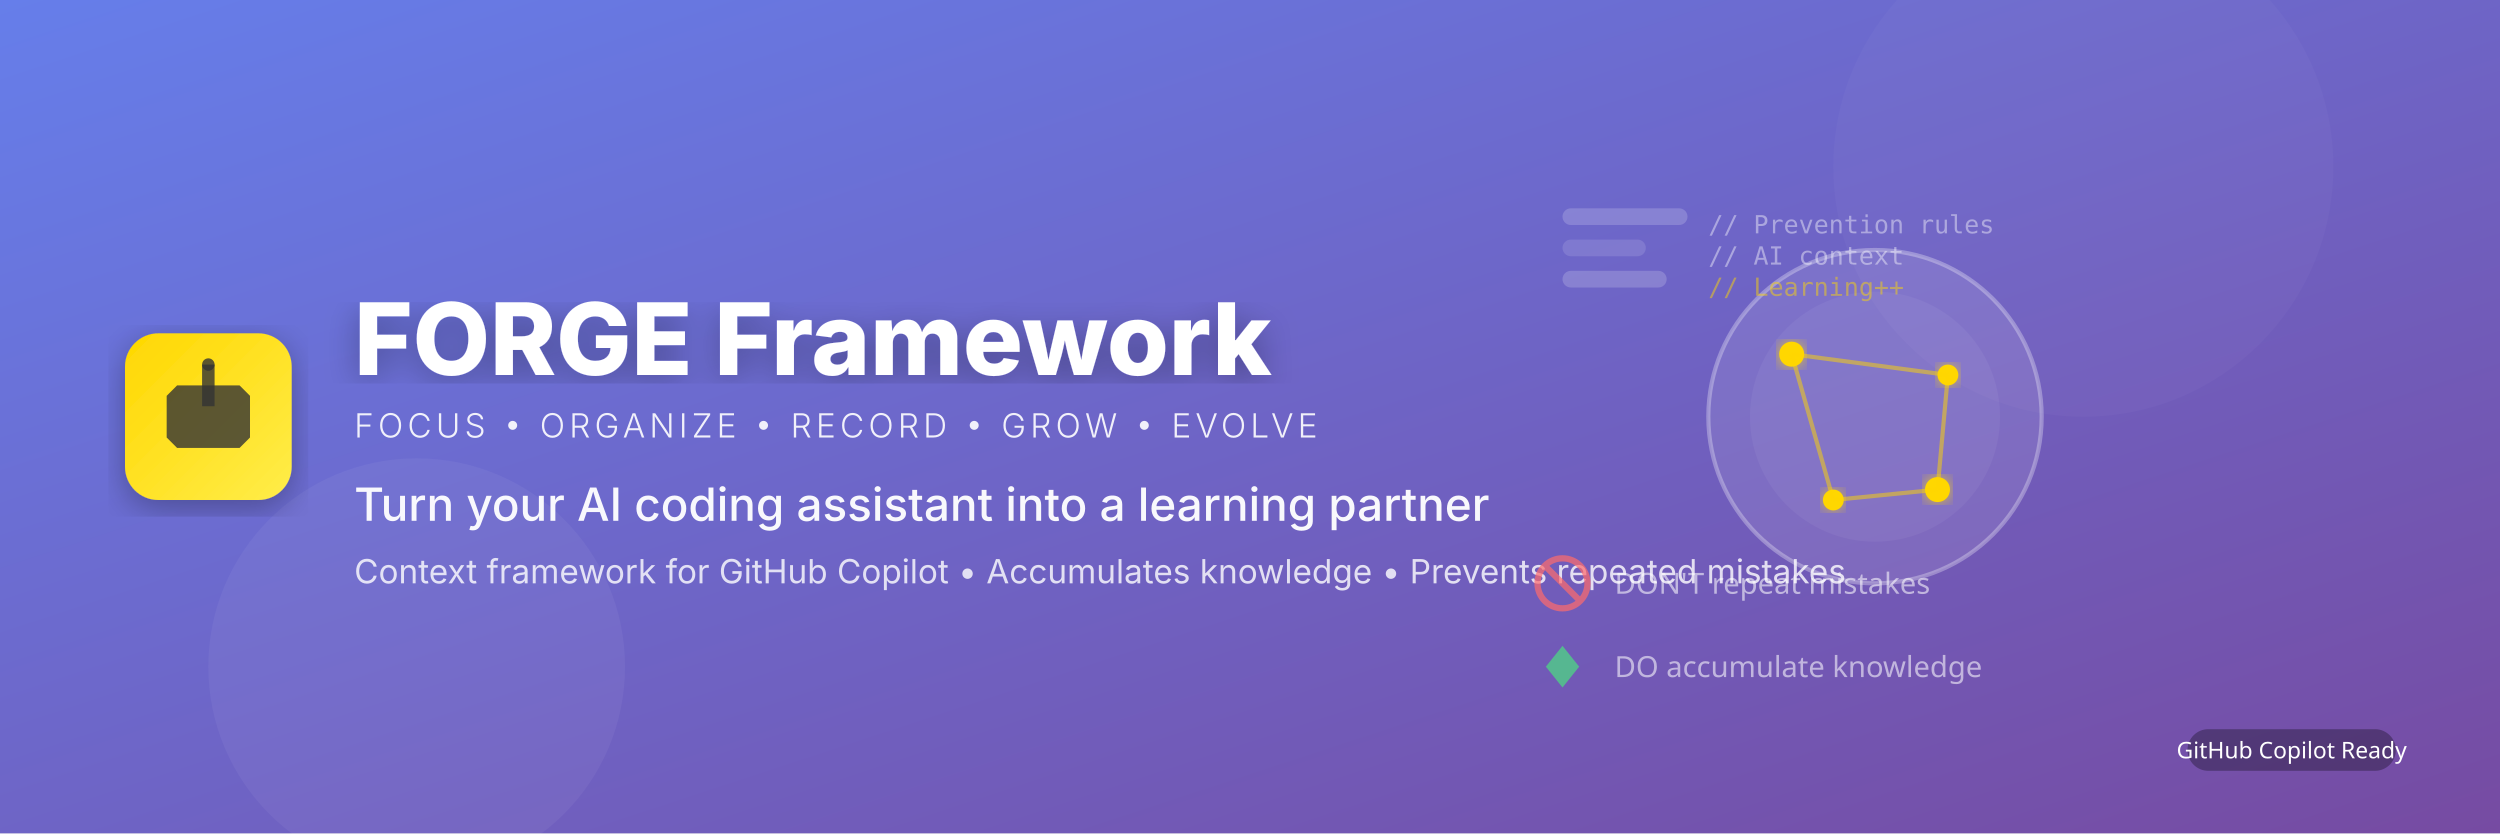
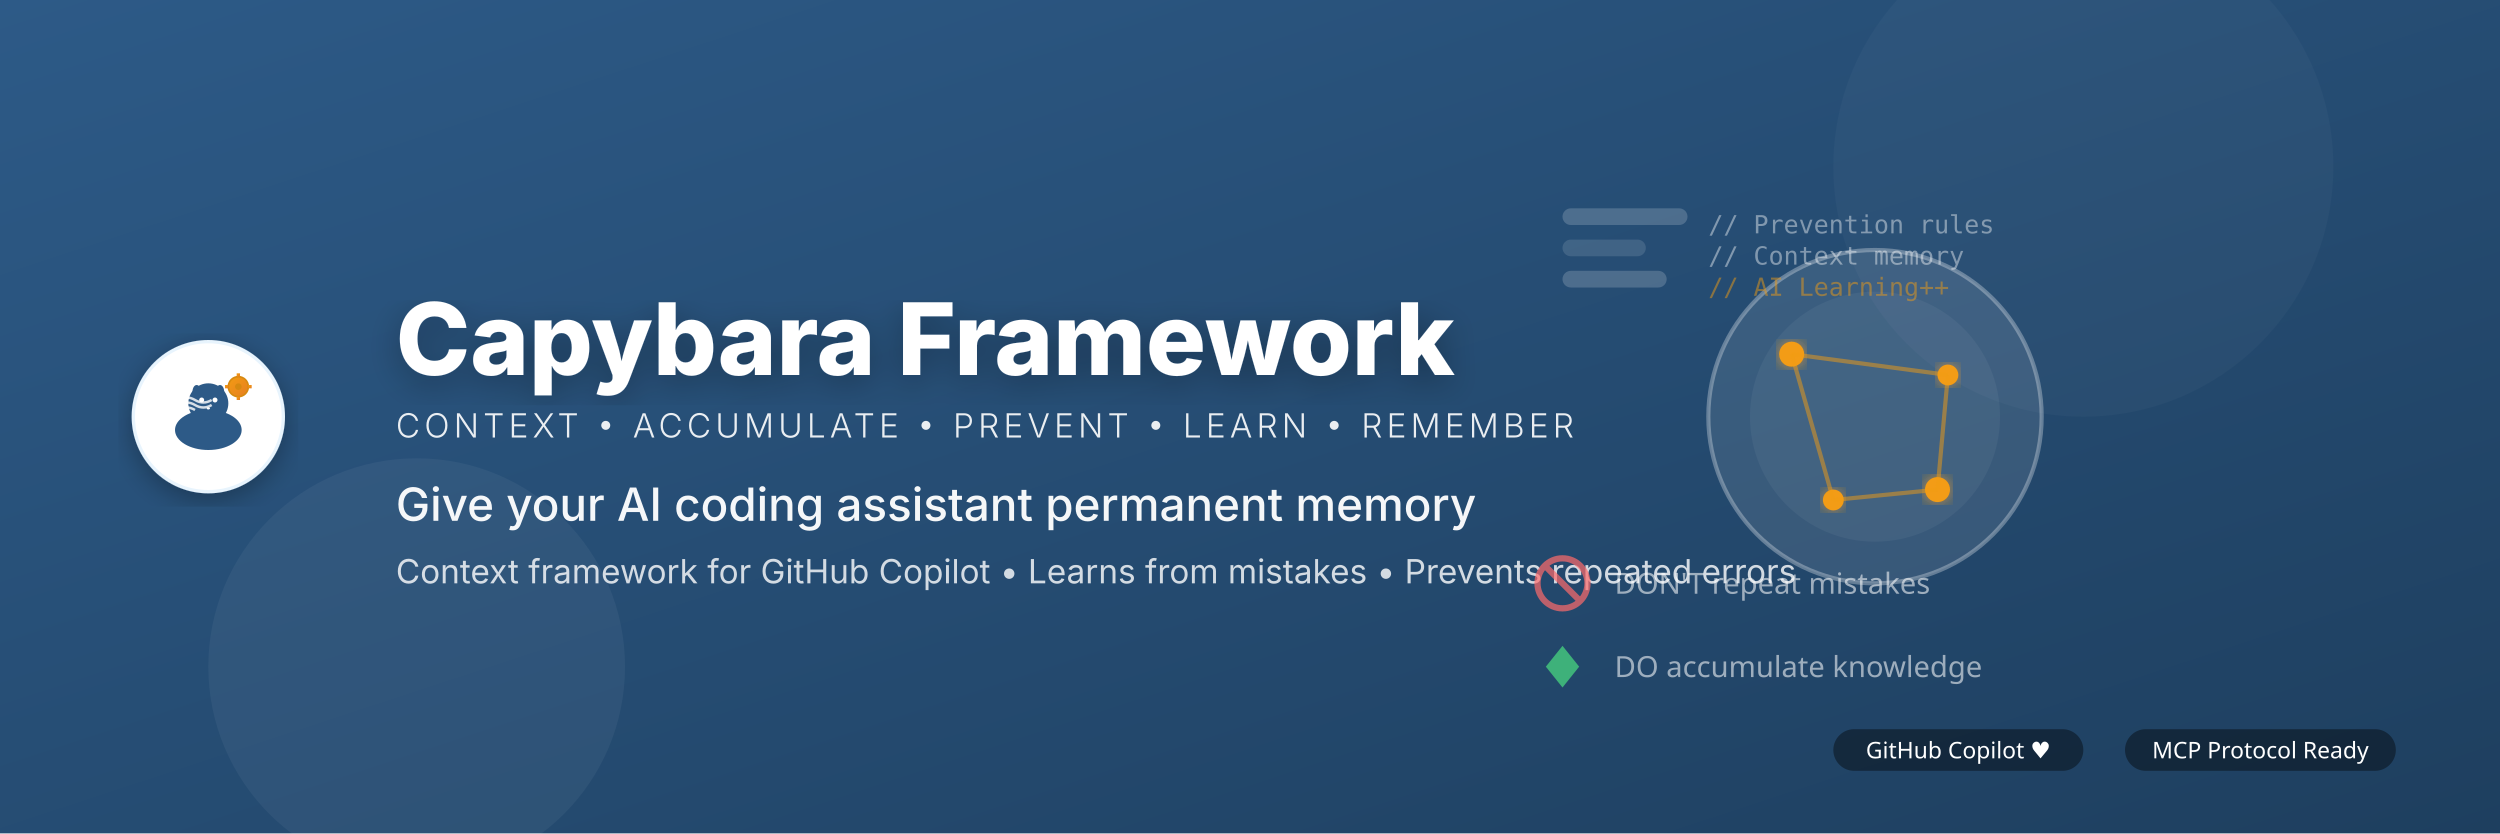
<svg xmlns="http://www.w3.org/2000/svg" width="1200" height="400" viewBox="0 0 1200 400">
  <defs>
    <linearGradient id="bgGradient" x1="0%" y1="0%" x2="100%" y2="100%">
-       <stop offset="0%" style="stop-color:#667eea;stop-opacity:1" />
-       <stop offset="100%" style="stop-color:#764ba2;stop-opacity:1" />
+       <stop offset="0%" style="stop-color:#2D5A87;stop-opacity:1" />
+       <stop offset="100%" style="stop-color:#1E3F5F;stop-opacity:1" />
    </linearGradient>
    <linearGradient id="iconGradient" x1="0%" y1="0%" x2="100%" y2="100%">
-       <stop offset="0%" style="stop-color:#ffd700;stop-opacity:1" />
-       <stop offset="100%" style="stop-color:#ffed4a;stop-opacity:1" />
+       <stop offset="0%" style="stop-color:#F39C12;stop-opacity:1" />
+       <stop offset="100%" style="stop-color:#E67E22;stop-opacity:1" />
    </linearGradient>
    <filter id="glow">
      <feGaussianBlur stdDeviation="4" result="coloredBlur" />
      <feMerge>
        <feMergeNode in="coloredBlur" />
        <feMergeNode in="SourceGraphic" />
      </feMerge>
    </filter>
    <filter id="shadow">
      <feDropShadow dx="0" dy="4" stdDeviation="8" flood-opacity="0.3" />
    </filter>
  </defs>
  <rect width="1200" height="400" fill="url(#bgGradient)" />
  <circle cx="200" cy="320" r="100" fill="rgba(255,255,255,0.05)" />
  <circle cx="1000" cy="80" r="120" fill="rgba(255,255,255,0.03)" />
-   <rect x="60" y="160" width="80" height="80" rx="16" fill="url(#iconGradient)" filter="url(#shadow)" />
-   <g transform="translate(100, 200)">
-     <path d="M-15,-15 L15,-15 L20,-10 L20,10 L15,15 L-15,15 L-20,10 L-20,-10 Z" fill="#333" opacity="0.8" />
-     <rect x="-3" y="-25" width="6" height="20" fill="#333" opacity="0.8" />
-     <circle cx="0" cy="-25" r="3" fill="#333" opacity="0.8" />
+   <g transform="translate(100, 200) scale(0.8)">
+     <circle cx="0" cy="0" r="45" fill="#FFFFFF" stroke="#E8F4FD" stroke-width="2" filter="url(#shadow)" />
+     <g>
+       <ellipse cx="0" cy="8" rx="20" ry="12" fill="#2D5A87" />
+       <circle cx="0" cy="-8" r="12" fill="#2D5A87" />
+       <ellipse cx="-7" cy="-15" rx="2.5" ry="4" fill="#2D5A87" />
+       <ellipse cx="7" cy="-15" rx="2.5" ry="4" fill="#2D5A87" />
+       <circle cx="-4" cy="-10" r="1.5" fill="#FFFFFF" />
+       <circle cx="4" cy="-10" r="1.5" fill="#FFFFFF" />
+       <ellipse cx="0" cy="-5" rx="1" ry="0.7" fill="#FFFFFF" />
+       <g transform="translate(18, -18)">
+         <circle r="6" fill="url(#iconGradient)" stroke="#D68910" stroke-width="1" />
+         <rect x="-1" y="-8" width="2" height="2" fill="url(#iconGradient)" />
+         <rect x="-1" y="6" width="2" height="2" fill="url(#iconGradient)" />
+         <rect x="-8" y="-1" width="2" height="2" fill="url(#iconGradient)" />
+         <rect x="6" y="-1" width="2" height="2" fill="url(#iconGradient)" />
+         <circle r="2" fill="#D68910" />
+       </g>
+       <g transform="translate(-18, -10)" opacity="0.8">
+         <path d="M0,0 Q5,-3 10,0 Q15,3 20,0" stroke="#FFFFFF" stroke-width="1.5" fill="none" />
+         <path d="M0,3 Q5,0 10,3 Q15,6 20,3" stroke="#FFFFFF" stroke-width="1.5" fill="none" />
+         <path d="M0,6 Q5,3 10,6" stroke="#FFFFFF" stroke-width="1.5" fill="none" />
+       </g>
+     </g>
  </g>
-   <text x="170" y="180" font-family="system-ui, -apple-system, sans-serif" font-size="48" font-weight="800" fill="white" filter="url(#shadow)">
-     FORGE Framework
+   <text x="190" y="180" font-family="system-ui, -apple-system, sans-serif" font-size="48" font-weight="800" fill="white" filter="url(#shadow)">
+     Capybara Framework
  </text>
-   <text x="170" y="210" font-family="system-ui, -apple-system, sans-serif" font-size="16" font-weight="300" fill="rgba(255,255,255,0.9)" letter-spacing="2">
-     FOCUS • ORGANIZE • RECORD • GROW • EVOLVE
+   <text x="190" y="210" font-family="system-ui, -apple-system, sans-serif" font-size="16" font-weight="300" fill="rgba(255,255,255,0.9)" letter-spacing="2">
+     CONTEXT • ACCUMULATE • PREVENT • LEARN • REMEMBER
  </text>
-   <text x="170" y="250" font-family="system-ui, -apple-system, sans-serif" font-size="22" font-weight="500" fill="rgba(255,255,255,0.95)">
-     Turn your AI coding assistant into a learning partner
+   <text x="190" y="250" font-family="system-ui, -apple-system, sans-serif" font-size="22" font-weight="500" fill="rgba(255,255,255,0.95)">
+     Give your AI coding assistant permanent memory
  </text>
-   <text x="170" y="280" font-family="system-ui, -apple-system, sans-serif" font-size="16" fill="rgba(255,255,255,0.8)">
-     Context framework for GitHub Copilot • Accumulates knowledge • Prevents repeated mistakes
+   <text x="190" y="280" font-family="system-ui, -apple-system, sans-serif" font-size="16" fill="rgba(255,255,255,0.8)">
+     Context framework for GitHub Copilot • Learns from mistakes • Prevents repeated errors
  </text>
  <g transform="translate(900, 200)">
    <circle cx="0" cy="0" r="80" fill="rgba(255,255,255,0.1)" stroke="rgba(255,255,255,0.3)" stroke-width="2" />
    <circle cx="0" cy="0" r="60" fill="rgba(255,255,255,0.05)" />
-     <circle cx="-40" cy="-30" r="6" fill="#ffd700" filter="url(#glow)">
+     <circle cx="-40" cy="-30" r="6" fill="#F39C12" filter="url(#glow)">
      <animate attributeName="r" values="6;8;6" dur="3s" repeatCount="indefinite" />
    </circle>
-     <circle cx="35" cy="-20" r="5" fill="#ffd700" filter="url(#glow)">
+     <circle cx="35" cy="-20" r="5" fill="#F39C12" filter="url(#glow)">
      <animate attributeName="r" values="5;7;5" dur="3s" begin="1s" repeatCount="indefinite" />
    </circle>
-     <circle cx="-20" cy="40" r="5" fill="#ffd700" filter="url(#glow)">
+     <circle cx="-20" cy="40" r="5" fill="#F39C12" filter="url(#glow)">
      <animate attributeName="r" values="5;7;5" dur="3s" begin="2s" repeatCount="indefinite" />
    </circle>
-     <circle cx="30" cy="35" r="6" fill="#ffd700" filter="url(#glow)">
+     <circle cx="30" cy="35" r="6" fill="#F39C12" filter="url(#glow)">
      <animate attributeName="r" values="6;8;6" dur="3s" begin="0.5s" repeatCount="indefinite" />
    </circle>
-     <line x1="-40" y1="-30" x2="35" y2="-20" stroke="rgba(255,215,0,0.5)" stroke-width="2">
+     <line x1="-40" y1="-30" x2="35" y2="-20" stroke="rgba(243,156,18,0.5)" stroke-width="2">
      <animate attributeName="opacity" values="0.3;0.8;0.3" dur="2s" repeatCount="indefinite" />
    </line>
-     <line x1="35" y1="-20" x2="30" y2="35" stroke="rgba(255,215,0,0.5)" stroke-width="2">
+     <line x1="35" y1="-20" x2="30" y2="35" stroke="rgba(243,156,18,0.5)" stroke-width="2">
      <animate attributeName="opacity" values="0.3;0.8;0.3" dur="2s" begin="0.5s" repeatCount="indefinite" />
    </line>
-     <line x1="-40" y1="-30" x2="-20" y2="40" stroke="rgba(255,215,0,0.5)" stroke-width="2">
+     <line x1="-40" y1="-30" x2="-20" y2="40" stroke="rgba(243,156,18,0.5)" stroke-width="2">
      <animate attributeName="opacity" values="0.3;0.8;0.3" dur="2s" begin="1s" repeatCount="indefinite" />
    </line>
-     <line x1="-20" y1="40" x2="30" y2="35" stroke="rgba(255,215,0,0.5)" stroke-width="2">
+     <line x1="-20" y1="40" x2="30" y2="35" stroke="rgba(243,156,18,0.5)" stroke-width="2">
      <animate attributeName="opacity" values="0.3;0.8;0.3" dur="2s" begin="1.5s" repeatCount="indefinite" />
    </line>
  </g>
  <g transform="translate(750, 100)" opacity="0.6">
    <rect x="0" y="0" width="60" height="8" fill="rgba(255,255,255,0.3)" rx="4" />
    <rect x="0" y="15" width="40" height="8" fill="rgba(255,255,255,0.2)" rx="4" />
    <rect x="0" y="30" width="50" height="8" fill="rgba(255,255,255,0.3)" rx="4" />
    <text x="70" y="12" font-family="monospace" font-size="12" fill="rgba(255,255,255,0.7)">// Prevention rules</text>
-     <text x="70" y="27" font-family="monospace" font-size="12" fill="rgba(255,255,255,0.7)">// AI context</text>
-     <text x="70" y="42" font-family="monospace" font-size="12" fill="rgba(255,215,0,0.8)">// Learning++</text>
+     <text x="70" y="27" font-family="monospace" font-size="12" fill="rgba(255,255,255,0.7)">// Context memory</text>
+     <text x="70" y="42" font-family="monospace" font-size="12" fill="rgba(243,156,18,0.8)">// AI Learning++</text>
  </g>
  <g transform="translate(750, 280)" opacity="0.7">
    <circle cx="0" cy="0" r="12" fill="none" stroke="#ff6b6b" stroke-width="3" />
    <line x1="-8" y1="-8" x2="8" y2="8" stroke="#ff6b6b" stroke-width="3" />
    <text x="25" y="5" font-family="system-ui" font-size="14" fill="rgba(255,255,255,0.8)">DON'T repeat mistakes</text>
  </g>
  <g transform="translate(750, 320)" opacity="0.7">
    <path d="M0,-10 L8,0 L0,10 L-8,0 Z" fill="#4ade80" />
    <text x="25" y="5" font-family="system-ui" font-size="14" fill="rgba(255,255,255,0.8)">DO accumulate knowledge</text>
  </g>
-   <g transform="translate(1050, 350)">
-     <rect x="0" y="0" width="100" height="20" fill="rgba(0,0,0,0.3)" rx="10" />
-     <text x="50" y="14" font-family="system-ui" font-size="11" fill="white" text-anchor="middle">GitHub Copilot Ready</text>
+   <g transform="translate(1020, 350)">
+     <rect x="0" y="0" width="130" height="20" fill="rgba(0,0,0,0.4)" rx="10" />
+     <text x="65" y="14" font-family="system-ui" font-size="11" fill="white" text-anchor="middle">MCP Protocol Ready</text>
+   </g>
+   <g transform="translate(880, 350)">
+     <rect x="0" y="0" width="120" height="20" fill="rgba(0,0,0,0.4)" rx="10" />
+     <text x="60" y="14" font-family="system-ui" font-size="11" fill="white" text-anchor="middle">GitHub Copilot ♥</text>
  </g>
</svg>
